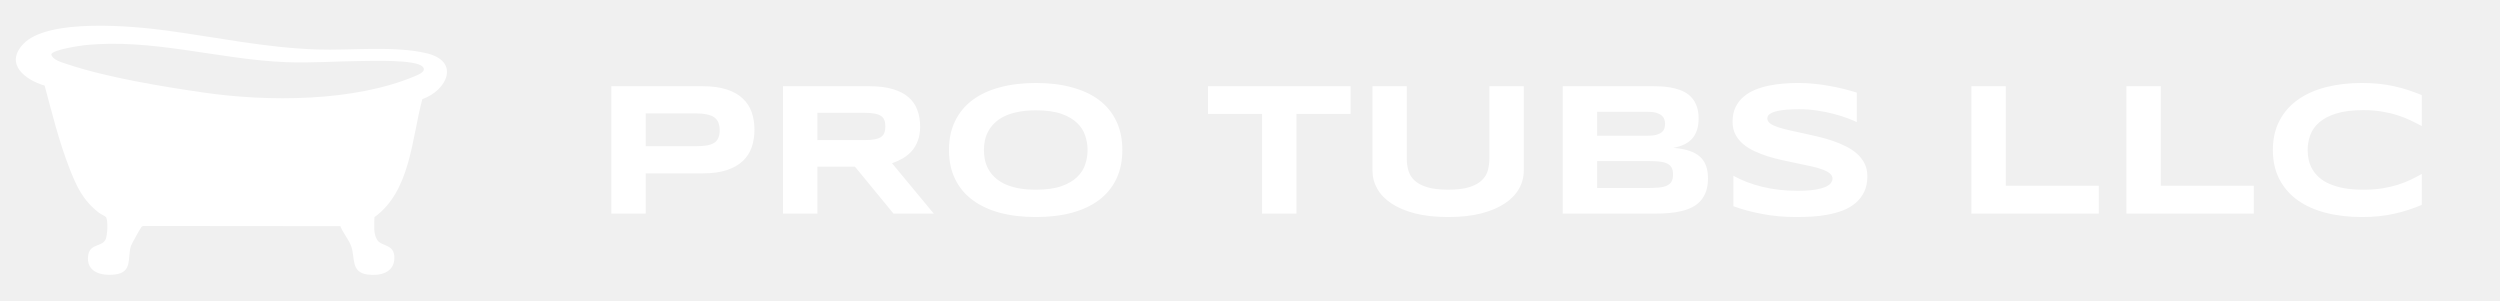
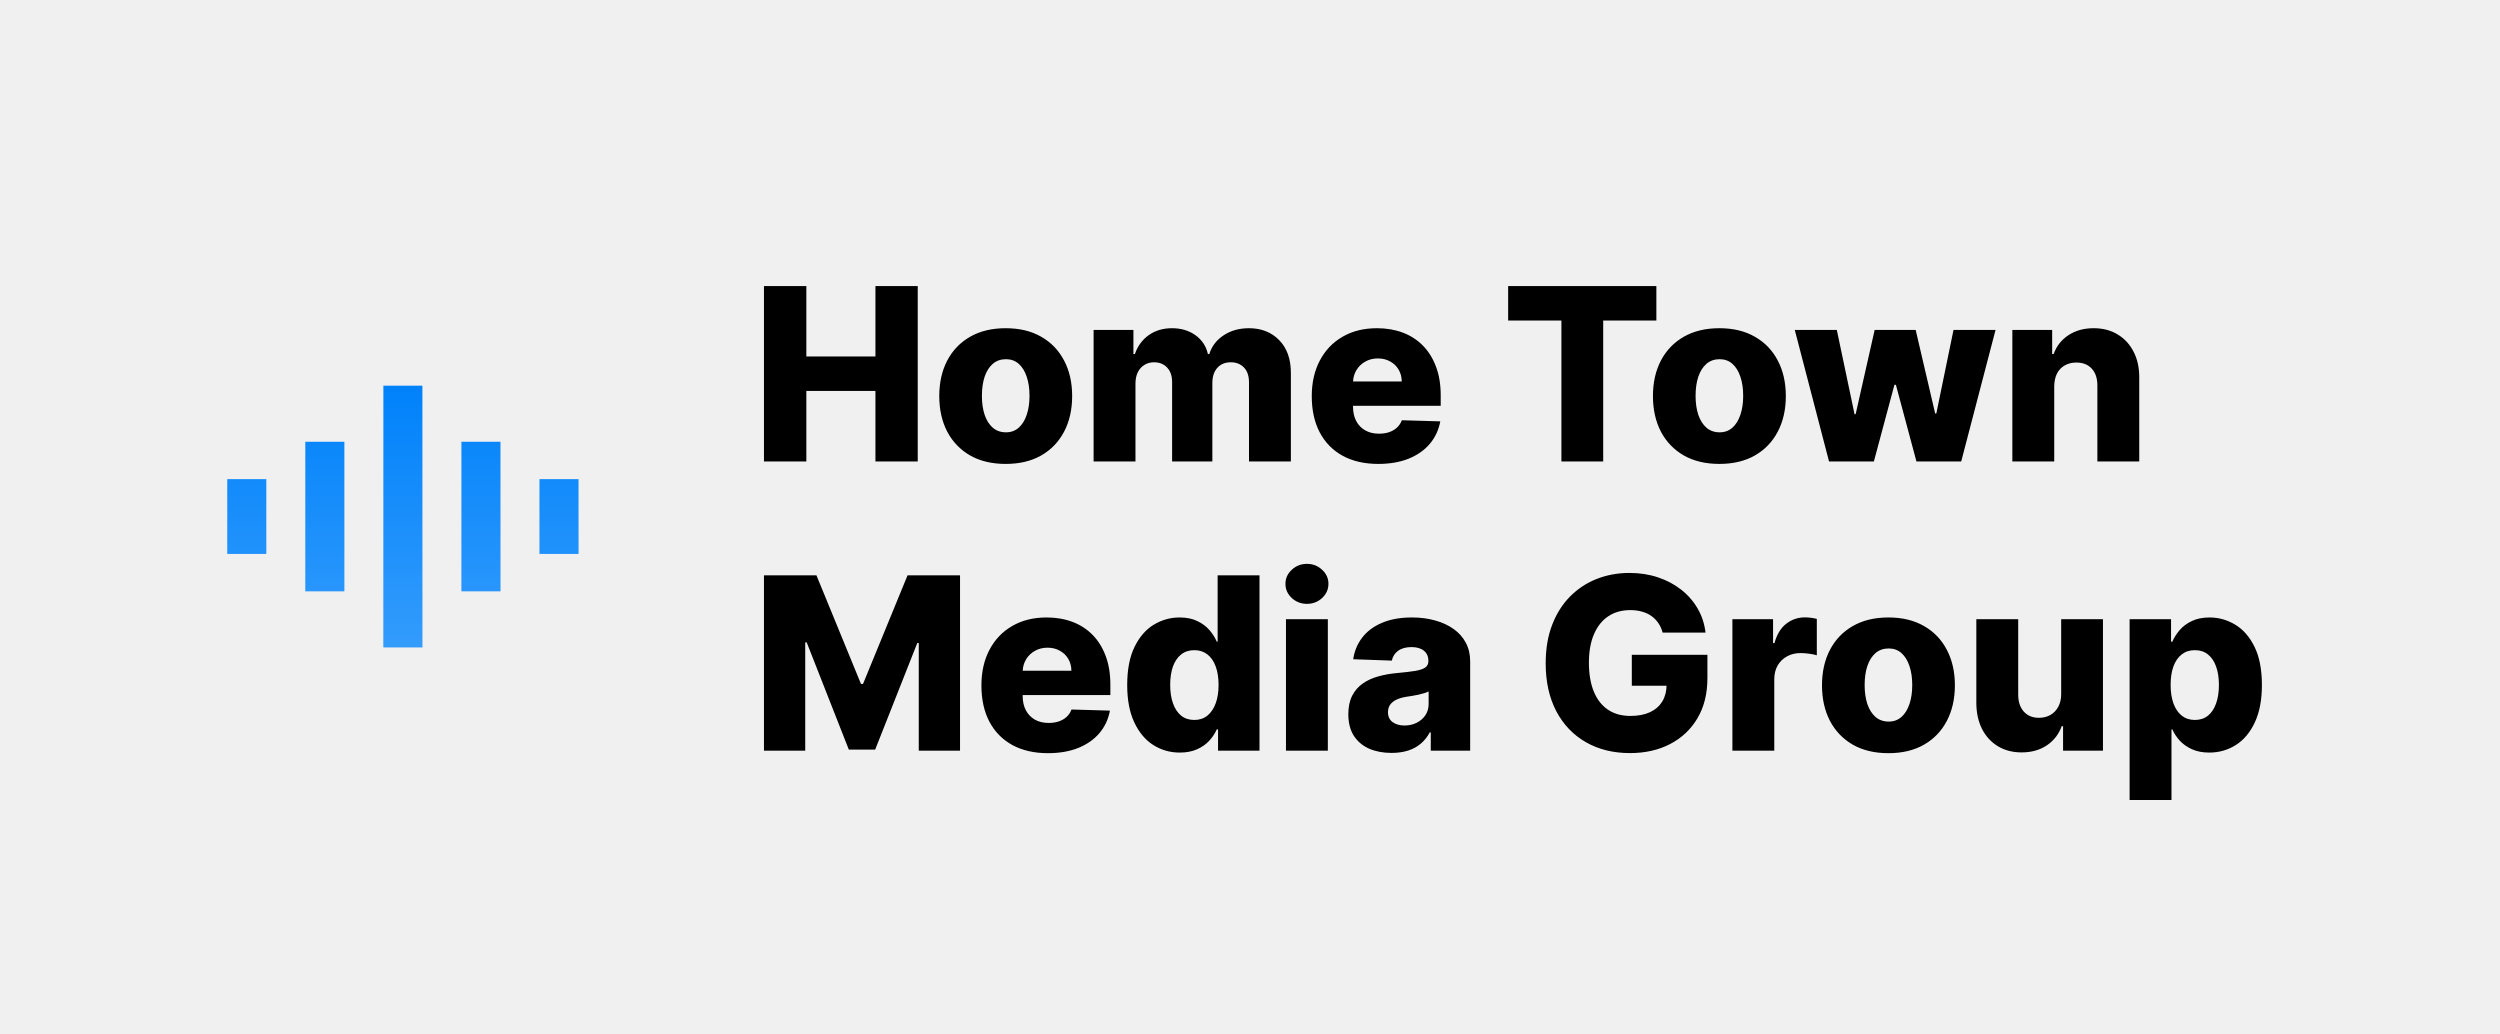
- <svg xmlns="http://www.w3.org/2000/svg" width="1264" height="152" viewBox="0 0 1264 152" fill="none">
-   <path d="M381.453 65.578C381.453 68.797 380.984 71.766 380.047 74.484C379.109 77.172 377.594 79.5 375.5 81.469C373.438 83.406 370.75 84.922 367.438 86.016C364.125 87.109 360.094 87.656 355.344 87.656H326.469V108H309.078V43.594H355.344C360.094 43.594 364.125 44.141 367.438 45.234C370.75 46.297 373.438 47.812 375.5 49.781C377.594 51.719 379.109 54.031 380.047 56.719C380.984 59.406 381.453 62.359 381.453 65.578ZM363.875 65.859C363.875 64.359 363.656 63.078 363.219 62.016C362.812 60.922 362.125 60.031 361.156 59.344C360.188 58.656 358.922 58.156 357.359 57.844C355.797 57.5 353.875 57.328 351.594 57.328H326.469V73.922H351.594C353.875 73.922 355.797 73.797 357.359 73.547C358.922 73.266 360.188 72.812 361.156 72.188C362.125 71.531 362.812 70.688 363.219 69.656C363.656 68.625 363.875 67.359 363.875 65.859ZM413.281 108H395.891V43.594H439.484C444.172 43.594 448.141 44.078 451.391 45.047C454.672 46.016 457.328 47.391 459.359 49.172C461.422 50.953 462.906 53.109 463.812 55.641C464.75 58.141 465.219 60.938 465.219 64.031C465.219 66.75 464.828 69.125 464.047 71.156C463.297 73.188 462.266 74.938 460.953 76.406C459.672 77.844 458.172 79.062 456.453 80.062C454.734 81.062 452.922 81.891 451.016 82.547L472.109 108H451.766L432.266 84.281H413.281V108ZM447.641 63.938C447.641 62.688 447.469 61.625 447.125 60.75C446.812 59.875 446.25 59.172 445.438 58.641C444.625 58.078 443.531 57.672 442.156 57.422C440.812 57.172 439.125 57.047 437.094 57.047H413.281V70.828H437.094C439.125 70.828 440.812 70.703 442.156 70.453C443.531 70.203 444.625 69.812 445.438 69.281C446.25 68.719 446.812 68 447.125 67.125C447.469 66.25 447.641 65.188 447.641 63.938ZM567.453 75.844C567.453 81.375 566.438 86.266 564.406 90.516C562.375 94.734 559.469 98.266 555.688 101.109C551.906 103.953 547.312 106.109 541.906 107.578C536.531 109.016 530.484 109.734 523.766 109.734C517.047 109.734 510.969 109.016 505.531 107.578C500.125 106.109 495.516 103.953 491.703 101.109C487.891 98.266 484.953 94.734 482.891 90.516C480.828 86.266 479.797 81.375 479.797 75.844C479.797 70.312 480.828 65.438 482.891 61.219C484.953 56.969 487.891 53.422 491.703 50.578C495.516 47.734 500.125 45.594 505.531 44.156C510.969 42.688 517.047 41.953 523.766 41.953C530.484 41.953 536.531 42.688 541.906 44.156C547.312 45.594 551.906 47.734 555.688 50.578C559.469 53.422 562.375 56.969 564.406 61.219C566.438 65.438 567.453 70.312 567.453 75.844ZM549.875 75.844C549.875 73.438 549.484 71.047 548.703 68.672C547.953 66.266 546.594 64.109 544.625 62.203C542.688 60.297 540.031 58.75 536.656 57.562C533.281 56.375 528.984 55.781 523.766 55.781C520.266 55.781 517.188 56.062 514.531 56.625C511.875 57.156 509.578 57.906 507.641 58.875C505.703 59.844 504.078 60.984 502.766 62.297C501.453 63.578 500.406 64.969 499.625 66.469C498.844 67.938 498.281 69.484 497.938 71.109C497.625 72.703 497.469 74.281 497.469 75.844C497.469 77.438 497.625 79.047 497.938 80.672C498.281 82.297 498.844 83.859 499.625 85.359C500.406 86.828 501.453 88.203 502.766 89.484C504.078 90.766 505.703 91.891 507.641 92.859C509.578 93.797 511.875 94.547 514.531 95.109C517.188 95.641 520.266 95.906 523.766 95.906C528.984 95.906 533.281 95.312 536.656 94.125C540.031 92.938 542.688 91.391 544.625 89.484C546.594 87.578 547.953 85.438 548.703 83.062C549.484 80.656 549.875 78.25 549.875 75.844ZM655.484 57.609V108H638.094V57.609H610.766V43.594H682.859V57.609H655.484ZM770.422 86.297C770.422 89.516 769.625 92.547 768.031 95.391C766.438 98.234 764.047 100.719 760.859 102.844C757.672 104.969 753.688 106.656 748.906 107.906C744.156 109.125 738.594 109.734 732.219 109.734C725.844 109.734 720.25 109.125 715.438 107.906C710.656 106.656 706.672 104.969 703.484 102.844C700.297 100.719 697.906 98.234 696.312 95.391C694.719 92.547 693.922 89.516 693.922 86.297V43.594H711.266V80.062C711.266 82.219 711.531 84.266 712.062 86.203C712.625 88.109 713.656 89.781 715.156 91.219C716.688 92.656 718.812 93.797 721.531 94.641C724.281 95.484 727.844 95.906 732.219 95.906C736.562 95.906 740.094 95.484 742.812 94.641C745.531 93.797 747.641 92.656 749.141 91.219C750.672 89.781 751.703 88.109 752.234 86.203C752.766 84.266 753.031 82.219 753.031 80.062V43.594H770.422V86.297ZM863.562 90.234C863.562 92.734 863.234 94.906 862.578 96.75C861.922 98.594 861 100.188 859.812 101.531C858.656 102.844 857.25 103.922 855.594 104.766C853.969 105.578 852.156 106.234 850.156 106.734C848.188 107.203 846.078 107.531 843.828 107.719C841.578 107.906 839.25 108 836.844 108H790.109V43.594H836C837.844 43.594 839.688 43.672 841.531 43.828C843.406 43.984 845.188 44.281 846.875 44.719C848.562 45.125 850.125 45.703 851.562 46.453C853.031 47.203 854.297 48.188 855.359 49.406C856.453 50.625 857.297 52.094 857.891 53.812C858.516 55.531 858.828 57.562 858.828 59.906C858.828 64.094 857.797 67.422 855.734 69.891C853.672 72.328 850.422 73.953 845.984 74.766C849.109 74.984 851.781 75.469 854 76.219C856.25 76.938 858.078 77.938 859.484 79.219C860.891 80.469 861.922 82.016 862.578 83.859C863.234 85.672 863.562 87.797 863.562 90.234ZM841.859 62.672C841.859 61.859 841.734 61.094 841.484 60.375C841.234 59.625 840.781 58.969 840.125 58.406C839.469 57.844 838.578 57.391 837.453 57.047C836.328 56.703 834.891 56.531 833.141 56.531H807.5V68.625H833.141C834.891 68.625 836.328 68.469 837.453 68.156C838.578 67.844 839.469 67.422 840.125 66.891C840.781 66.359 841.234 65.734 841.484 65.016C841.734 64.266 841.859 63.484 841.859 62.672ZM845.891 88.219C845.891 86.75 845.641 85.578 845.141 84.703C844.641 83.797 843.859 83.109 842.797 82.641C841.734 82.141 840.359 81.812 838.672 81.656C836.984 81.5 834.969 81.422 832.625 81.422H807.5V95.062H832.625C834.969 95.062 836.984 94.984 838.672 94.828C840.359 94.672 841.734 94.344 842.797 93.844C843.859 93.344 844.641 92.656 845.141 91.781C845.641 90.875 845.891 89.688 845.891 88.219ZM938.797 61.734C937.578 61.141 935.969 60.469 933.969 59.719C931.969 58.969 929.703 58.266 927.172 57.609C924.641 56.922 921.891 56.359 918.922 55.922C915.953 55.453 912.906 55.219 909.781 55.219C907.281 55.219 905.141 55.297 903.359 55.453C901.609 55.609 900.125 55.812 898.906 56.062C897.719 56.312 896.766 56.609 896.047 56.953C895.359 57.266 894.828 57.594 894.453 57.938C894.078 58.281 893.828 58.625 893.703 58.969C893.609 59.312 893.562 59.625 893.562 59.906C893.562 60.844 894.031 61.672 894.969 62.391C895.906 63.078 897.188 63.703 898.812 64.266C900.438 64.797 902.328 65.312 904.484 65.812C906.641 66.281 908.922 66.781 911.328 67.312C913.766 67.812 916.266 68.375 918.828 69C921.422 69.594 923.922 70.297 926.328 71.109C928.766 71.922 931.062 72.875 933.219 73.969C935.375 75.031 937.266 76.281 938.891 77.719C940.516 79.156 941.797 80.812 942.734 82.688C943.672 84.562 944.141 86.703 944.141 89.109C944.141 92.203 943.594 94.859 942.5 97.078C941.406 99.297 939.938 101.172 938.094 102.703C936.281 104.234 934.172 105.469 931.766 106.406C929.359 107.312 926.828 108.016 924.172 108.516C921.547 109.016 918.875 109.344 916.156 109.5C913.469 109.656 910.906 109.734 908.469 109.734C902.094 109.734 896.188 109.203 890.75 108.141C885.344 107.109 880.562 105.812 876.406 104.25V88.875C880.688 91.25 885.562 93.109 891.031 94.453C896.531 95.797 902.406 96.469 908.656 96.469C912.344 96.469 915.344 96.281 917.656 95.906C920 95.5 921.828 95 923.141 94.406C924.453 93.781 925.344 93.109 925.812 92.391C926.281 91.672 926.516 90.984 926.516 90.328C926.516 89.297 926.047 88.406 925.109 87.656C924.172 86.875 922.891 86.203 921.266 85.641C919.641 85.047 917.75 84.516 915.594 84.047C913.438 83.547 911.141 83.062 908.703 82.594C906.297 82.094 903.812 81.562 901.25 81C898.688 80.438 896.188 79.781 893.75 79.031C891.344 78.25 889.062 77.359 886.906 76.359C884.75 75.328 882.859 74.125 881.234 72.75C879.609 71.344 878.328 69.734 877.391 67.922C876.453 66.078 875.984 63.953 875.984 61.547C875.984 58.703 876.484 56.25 877.484 54.188C878.484 52.125 879.828 50.375 881.516 48.938C883.234 47.469 885.203 46.281 887.422 45.375C889.672 44.469 892.031 43.766 894.5 43.266C896.969 42.766 899.469 42.422 902 42.234C904.531 42.047 906.938 41.953 909.219 41.953C911.719 41.953 914.281 42.078 916.906 42.328C919.562 42.578 922.172 42.938 924.734 43.406C927.297 43.844 929.766 44.359 932.141 44.953C934.547 45.547 936.766 46.172 938.797 46.828V61.734ZM996.734 108V43.594H1014.12V93.891H1061.14V108H996.734ZM1075.11 108V43.594H1092.5V93.891H1139.52V108H1075.11ZM1224.45 103.594C1222.2 104.531 1219.94 105.375 1217.66 106.125C1215.38 106.875 1213.02 107.516 1210.58 108.047C1208.14 108.609 1205.56 109.031 1202.84 109.312C1200.16 109.594 1197.27 109.734 1194.17 109.734C1187.61 109.734 1181.56 109.031 1176.03 107.625C1170.53 106.219 1165.78 104.109 1161.78 101.297C1157.81 98.453 1154.72 94.922 1152.5 90.703C1150.28 86.453 1149.17 81.5 1149.17 75.844C1149.17 70.188 1150.28 65.25 1152.5 61.031C1154.72 56.781 1157.81 53.25 1161.78 50.438C1165.78 47.594 1170.53 45.469 1176.03 44.062C1181.56 42.656 1187.61 41.953 1194.17 41.953C1197.27 41.953 1200.16 42.094 1202.84 42.375C1205.56 42.656 1208.14 43.078 1210.58 43.641C1213.02 44.172 1215.38 44.812 1217.66 45.562C1219.94 46.312 1222.2 47.156 1224.45 48.094V63.75C1222.67 62.781 1220.8 61.828 1218.83 60.891C1216.86 59.922 1214.69 59.062 1212.31 58.312C1209.94 57.531 1207.33 56.906 1204.48 56.438C1201.64 55.938 1198.44 55.688 1194.88 55.688C1189.41 55.688 1184.86 56.25 1181.23 57.375C1177.64 58.5 1174.77 60 1172.61 61.875C1170.45 63.75 1168.94 65.906 1168.06 68.344C1167.19 70.75 1166.75 73.25 1166.75 75.844C1166.75 77.562 1166.94 79.266 1167.31 80.953C1167.69 82.609 1168.31 84.188 1169.19 85.688C1170.06 87.156 1171.2 88.516 1172.61 89.766C1174.02 91.016 1175.77 92.094 1177.86 93C1179.95 93.906 1182.39 94.625 1185.17 95.156C1187.98 95.656 1191.22 95.906 1194.88 95.906C1198.44 95.906 1201.64 95.688 1204.48 95.25C1207.33 94.781 1209.94 94.172 1212.31 93.422C1214.69 92.672 1216.86 91.828 1218.83 90.891C1220.8 89.922 1222.67 88.938 1224.45 87.938V103.594Z" fill="white" />
-   <g clip-path="url(#clip0_147_7)">
-     <path d="M172.074 114.343L72.587 114.252C72.118 114.247 71.84 114.487 71.514 114.781C71.103 115.15 66.437 123.531 66.176 124.403C64.334 130.459 67.179 137.701 58.12 138.786C51.222 139.609 43.278 137.562 44.602 128.989C45.536 122.933 51.905 124.969 53.486 120.8C54.313 118.619 54.713 111.799 53.646 109.843C53.384 109.367 50.822 108.212 49.951 107.528C41.804 101.071 38.799 94.481 35.088 84.993C29.814 71.502 26.333 57.252 22.569 43.28C12.896 40.447 2.186 32.494 11.71 22.3C24.117 9.023 67.484 13.182 84.258 15.448C109.633 18.88 134.345 24.145 160.12 25.016C177.21 25.593 199.611 23.022 215.835 26.962C232.871 31.093 225.963 45.755 213.534 50.122C208.131 70.203 207.544 96.613 189.323 109.8C189.232 113.413 188.693 117.94 190.615 121.163C192.825 124.862 199.547 123.088 199.397 130.533C199.248 138.017 191.971 139.641 185.81 138.797C177.252 137.621 179.66 130.464 177.589 124.579C176.345 121.046 173.451 117.839 172.063 114.343H172.074ZM213.657 33.686C210.08 30.029 188.293 30.805 182.543 30.853C170.008 30.96 157.259 31.927 144.638 31.43C110.62 30.094 76.906 19.248 42.696 22.862C40.214 23.124 26.515 25.192 25.933 27.464C26.557 30.404 31.495 31.601 34.138 32.488C54.014 39.164 82.128 43.788 103.109 46.819C135.605 51.517 178.763 51.485 209.519 38.614C211.217 37.903 216.065 36.144 213.657 33.68V33.686Z" fill="white" />
-   </g>
+ <svg xmlns="http://www.w3.org/2000/svg" width="363" height="150" viewBox="0 0 363 150" fill="none">
+   <path fill-rule="evenodd" clip-rule="evenodd" d="M84 80.429H78.333V69.571H84V80.429ZM72.667 85.857H67V64.143H72.667V85.857ZM61.333 94H55.667V56H61.333V94ZM50 85.857H44.333V64.143H50V85.857ZM38.667 80.429H33V69.571H38.667V80.429Z" fill="#0082FB" />
+   <path fill-rule="evenodd" clip-rule="evenodd" d="M84 80.429H78.333V69.571H84V80.429ZM72.667 85.857H67V64.143H72.667V85.857ZM61.333 94H55.667V56H61.333V94ZM50 85.857H44.333V64.143H50V85.857ZM38.667 80.429H33V69.571H38.667V80.429Z" fill="url(#paint0_linear_189_10)" fill-opacity="0.2" />
+   <path d="M110.927 67V41.539H117.081V51.758H127.114V41.539H133.255V67H127.114V56.768H117.081V67H110.927ZM146.029 67.361C144.023 67.361 142.3 66.95 140.857 66.13C139.424 65.301 138.317 64.149 137.538 62.674C136.767 61.19 136.382 59.47 136.382 57.514C136.382 55.55 136.767 53.83 137.538 52.355C138.317 50.871 139.424 49.719 140.857 48.899C142.3 48.07 144.023 47.656 146.029 47.656C148.035 47.656 149.755 48.07 151.189 48.899C152.631 49.719 153.737 50.871 154.508 52.355C155.287 53.83 155.677 55.55 155.677 57.514C155.677 59.47 155.287 61.19 154.508 62.674C153.737 64.149 152.631 65.301 151.189 66.13C149.755 66.95 148.035 67.361 146.029 67.361ZM146.067 62.773C146.796 62.773 147.413 62.549 147.919 62.102C148.424 61.654 148.81 61.033 149.075 60.237C149.349 59.441 149.485 58.521 149.485 57.477C149.485 56.416 149.349 55.488 149.075 54.692C148.81 53.897 148.424 53.275 147.919 52.827C147.413 52.38 146.796 52.156 146.067 52.156C145.312 52.156 144.674 52.38 144.152 52.827C143.638 53.275 143.244 53.897 142.971 54.692C142.706 55.488 142.573 56.416 142.573 57.477C142.573 58.521 142.706 59.441 142.971 60.237C143.244 61.033 143.638 61.654 144.152 62.102C144.674 62.549 145.312 62.773 146.067 62.773ZM158.791 67V47.904H164.572V51.41H164.783C165.181 50.25 165.852 49.334 166.797 48.663C167.742 47.991 168.869 47.656 170.179 47.656C171.505 47.656 172.64 47.995 173.585 48.675C174.53 49.355 175.131 50.266 175.388 51.41H175.587C175.943 50.275 176.639 49.367 177.675 48.687C178.711 47.999 179.934 47.656 181.343 47.656C183.15 47.656 184.617 48.236 185.744 49.396C186.871 50.548 187.435 52.131 187.435 54.145V67H181.355V55.538C181.355 54.584 181.111 53.859 180.622 53.362C180.133 52.856 179.499 52.603 178.72 52.603C177.883 52.603 177.224 52.877 176.743 53.424C176.27 53.963 176.034 54.688 176.034 55.6V67H170.191V55.475C170.191 54.589 169.951 53.888 169.47 53.374C168.989 52.861 168.355 52.603 167.568 52.603C167.038 52.603 166.569 52.732 166.163 52.989C165.757 53.238 165.438 53.594 165.206 54.058C164.982 54.522 164.87 55.069 164.87 55.699V67H158.791ZM200.128 67.361C198.13 67.361 196.406 66.967 194.956 66.18C193.514 65.384 192.403 64.252 191.624 62.785C190.853 61.31 190.468 59.557 190.468 57.527C190.468 55.554 190.858 53.83 191.637 52.355C192.416 50.871 193.514 49.719 194.931 48.899C196.348 48.07 198.018 47.656 199.941 47.656C201.301 47.656 202.544 47.867 203.671 48.29C204.798 48.712 205.772 49.338 206.593 50.167C207.413 50.996 208.051 52.019 208.507 53.238C208.963 54.448 209.191 55.836 209.191 57.402V58.919H192.594V55.388H203.534C203.526 54.742 203.373 54.166 203.074 53.66C202.776 53.155 202.366 52.761 201.843 52.479C201.33 52.189 200.737 52.044 200.066 52.044C199.386 52.044 198.777 52.197 198.238 52.504C197.699 52.803 197.273 53.213 196.958 53.735C196.643 54.249 196.477 54.833 196.46 55.488V59.081C196.46 59.86 196.614 60.544 196.92 61.132C197.227 61.712 197.662 62.164 198.226 62.487C198.789 62.81 199.461 62.972 200.24 62.972C200.778 62.972 201.267 62.897 201.707 62.748C202.146 62.599 202.523 62.379 202.838 62.089C203.153 61.799 203.389 61.443 203.547 61.02L209.129 61.182C208.897 62.433 208.387 63.523 207.6 64.451C206.82 65.371 205.797 66.088 204.529 66.602C203.261 67.108 201.794 67.361 200.128 67.361ZM218.984 46.537V41.539H240.504V46.537H232.784V67H226.717V46.537H218.984ZM249.654 67.361C247.649 67.361 245.925 66.95 244.483 66.13C243.049 65.301 241.942 64.149 241.163 62.674C240.393 61.19 240.007 59.47 240.007 57.514C240.007 55.55 240.393 53.83 241.163 52.355C241.942 50.871 243.049 49.719 244.483 48.899C245.925 48.07 247.649 47.656 249.654 47.656C251.66 47.656 253.38 48.07 254.814 48.899C256.256 49.719 257.362 50.871 258.133 52.355C258.912 53.83 259.302 55.55 259.302 57.514C259.302 59.47 258.912 61.19 258.133 62.674C257.362 64.149 256.256 65.301 254.814 66.13C253.38 66.95 251.66 67.361 249.654 67.361ZM249.692 62.773C250.421 62.773 251.039 62.549 251.544 62.102C252.05 61.654 252.435 61.033 252.7 60.237C252.974 59.441 253.111 58.521 253.111 57.477C253.111 56.416 252.974 55.488 252.7 54.692C252.435 53.897 252.05 53.275 251.544 52.827C251.039 52.38 250.421 52.156 249.692 52.156C248.938 52.156 248.299 52.38 247.777 52.827C247.263 53.275 246.87 53.897 246.596 54.692C246.331 55.488 246.198 56.416 246.198 57.477C246.198 58.521 246.331 59.441 246.596 60.237C246.87 61.033 247.263 61.654 247.777 62.102C248.299 62.549 248.938 62.773 249.692 62.773ZM265.574 67L260.601 47.904H266.705L269.279 60.137H269.44L272.2 47.904H278.155L280.99 60.05H281.151L283.65 47.904H289.754L284.769 67H278.267L275.283 55.873H275.072L272.088 67H265.574ZM298.274 56.109V67H292.194V47.904H297.975V51.41H298.187C298.609 50.241 299.33 49.326 300.35 48.663C301.369 47.991 302.583 47.656 303.992 47.656C305.335 47.656 306.5 47.958 307.486 48.563C308.48 49.16 309.251 49.997 309.798 51.074C310.354 52.144 310.627 53.395 310.619 54.829V67H304.539V56.022C304.548 54.962 304.278 54.133 303.731 53.536C303.193 52.939 302.443 52.641 301.481 52.641C300.843 52.641 300.279 52.782 299.79 53.063C299.31 53.337 298.937 53.731 298.671 54.245C298.415 54.758 298.282 55.38 298.274 56.109ZM110.927 83.539H118.548L125.013 99.303H125.311L131.776 83.539H139.397V109H133.404V93.36H133.193L127.076 108.838H123.247L117.131 93.273H116.919V109H110.927V83.539ZM152.161 109.361C150.164 109.361 148.44 108.967 146.99 108.179C145.547 107.384 144.437 106.252 143.658 104.785C142.887 103.31 142.502 101.557 142.502 99.527C142.502 97.554 142.891 95.83 143.67 94.355C144.449 92.871 145.547 91.719 146.965 90.899C148.382 90.07 150.052 89.656 151.975 89.656C153.334 89.656 154.577 89.867 155.705 90.29C156.832 90.712 157.806 91.338 158.626 92.167C159.447 92.996 160.085 94.019 160.541 95.238C160.997 96.448 161.224 97.836 161.224 99.402V100.919H144.627V97.388H155.568C155.56 96.742 155.406 96.166 155.108 95.66C154.809 95.155 154.399 94.761 153.877 94.479C153.363 94.189 152.771 94.044 152.099 94.044C151.42 94.044 150.81 94.197 150.272 94.504C149.733 94.802 149.306 95.213 148.991 95.735C148.676 96.249 148.51 96.833 148.494 97.488V101.081C148.494 101.86 148.647 102.544 148.954 103.132C149.261 103.712 149.696 104.164 150.259 104.487C150.823 104.81 151.494 104.972 152.273 104.972C152.812 104.972 153.301 104.897 153.74 104.748C154.18 104.599 154.557 104.379 154.872 104.089C155.187 103.799 155.423 103.443 155.58 103.02L161.162 103.182C160.93 104.433 160.42 105.523 159.633 106.451C158.854 107.371 157.83 108.088 156.562 108.602C155.294 109.108 153.827 109.361 152.161 109.361ZM171.304 109.274C169.895 109.274 168.614 108.909 167.462 108.179C166.31 107.45 165.39 106.356 164.702 104.897C164.014 103.439 163.67 101.628 163.67 99.465C163.67 97.218 164.027 95.37 164.74 93.92C165.452 92.469 166.385 91.396 167.537 90.7C168.697 90.004 169.945 89.656 171.279 89.656C172.282 89.656 173.14 89.83 173.852 90.178C174.565 90.517 175.154 90.957 175.618 91.496C176.082 92.034 176.434 92.594 176.675 93.174H176.799V83.539H182.878V109H176.861V105.904H176.675C176.418 106.493 176.053 107.044 175.58 107.558C175.108 108.072 174.515 108.486 173.803 108.801C173.098 109.116 172.265 109.274 171.304 109.274ZM173.417 104.537C174.155 104.537 174.785 104.33 175.307 103.915C175.829 103.493 176.231 102.9 176.513 102.137C176.795 101.375 176.936 100.48 176.936 99.452C176.936 98.408 176.795 97.508 176.513 96.754C176.239 96 175.837 95.42 175.307 95.014C174.785 94.608 174.155 94.405 173.417 94.405C172.663 94.405 172.025 94.612 171.503 95.026C170.981 95.441 170.583 96.025 170.309 96.779C170.044 97.533 169.911 98.424 169.911 99.452C169.911 100.48 170.048 101.375 170.322 102.137C170.595 102.9 170.989 103.493 171.503 103.915C172.025 104.33 172.663 104.537 173.417 104.537ZM186.723 109V89.904H192.802V109H186.723ZM189.769 87.679C188.915 87.679 188.182 87.397 187.568 86.833C186.955 86.262 186.648 85.574 186.648 84.77C186.648 83.974 186.955 83.294 187.568 82.731C188.182 82.159 188.915 81.873 189.769 81.873C190.631 81.873 191.364 82.159 191.969 82.731C192.583 83.294 192.889 83.974 192.889 84.77C192.889 85.574 192.583 86.262 191.969 86.833C191.364 87.397 190.631 87.679 189.769 87.679ZM202.055 109.323C200.836 109.323 199.755 109.12 198.81 108.714C197.873 108.3 197.132 107.678 196.585 106.849C196.046 106.012 195.777 104.964 195.777 103.704C195.777 102.643 195.963 101.748 196.336 101.019C196.709 100.289 197.223 99.697 197.878 99.241C198.532 98.785 199.287 98.441 200.14 98.209C200.994 97.969 201.906 97.807 202.875 97.724C203.961 97.625 204.835 97.521 205.499 97.413C206.162 97.297 206.642 97.136 206.941 96.928C207.247 96.713 207.401 96.41 207.401 96.021V95.959C207.401 95.32 207.181 94.827 206.742 94.479C206.302 94.131 205.71 93.957 204.964 93.957C204.16 93.957 203.514 94.131 203.025 94.479C202.536 94.827 202.225 95.308 202.092 95.921L196.485 95.722C196.651 94.562 197.078 93.526 197.766 92.614C198.462 91.694 199.415 90.973 200.625 90.451C201.843 89.921 203.306 89.656 205.014 89.656C206.232 89.656 207.355 89.801 208.383 90.091C209.411 90.373 210.306 90.787 211.068 91.334C211.831 91.873 212.419 92.536 212.834 93.323C213.256 94.11 213.468 95.01 213.468 96.021V109H207.749V106.34H207.6C207.26 106.986 206.825 107.533 206.294 107.981C205.772 108.428 205.155 108.764 204.442 108.988C203.737 109.211 202.942 109.323 202.055 109.323ZM203.932 105.345C204.587 105.345 205.175 105.212 205.697 104.947C206.228 104.682 206.651 104.317 206.966 103.853C207.28 103.381 207.438 102.834 207.438 102.212V100.397C207.264 100.488 207.053 100.571 206.804 100.646C206.564 100.72 206.298 100.791 206.008 100.857C205.718 100.923 205.42 100.981 205.113 101.031C204.806 101.081 204.512 101.126 204.23 101.168C203.659 101.259 203.17 101.4 202.763 101.59C202.366 101.781 202.059 102.03 201.843 102.336C201.636 102.635 201.533 102.991 201.533 103.406C201.533 104.035 201.756 104.516 202.204 104.848C202.66 105.179 203.236 105.345 203.932 105.345ZM241.415 91.856C241.274 91.334 241.067 90.874 240.793 90.476C240.52 90.07 240.184 89.726 239.786 89.444C239.389 89.162 238.933 88.951 238.419 88.81C237.905 88.661 237.341 88.586 236.728 88.586C235.493 88.586 234.424 88.885 233.521 89.481C232.626 90.078 231.933 90.948 231.444 92.092C230.955 93.228 230.711 94.608 230.711 96.232C230.711 97.865 230.947 99.257 231.42 100.409C231.892 101.561 232.576 102.44 233.471 103.045C234.366 103.65 235.452 103.953 236.728 103.953C237.855 103.953 238.808 103.77 239.588 103.406C240.375 103.033 240.972 102.506 241.378 101.827C241.784 101.147 241.987 100.347 241.987 99.427L243.131 99.564H236.939V95.076H247.917V98.445C247.917 100.724 247.432 102.676 246.463 104.301C245.501 105.925 244.175 107.172 242.484 108.043C240.802 108.913 238.866 109.348 236.678 109.348C234.25 109.348 232.116 108.822 230.276 107.769C228.436 106.717 227.002 105.216 225.974 103.269C224.947 101.313 224.433 98.992 224.433 96.307C224.433 94.218 224.744 92.366 225.365 90.75C225.987 89.125 226.853 87.749 227.963 86.622C229.082 85.495 230.375 84.641 231.842 84.061C233.318 83.481 234.905 83.191 236.604 83.191C238.079 83.191 239.451 83.402 240.719 83.825C241.995 84.248 243.122 84.844 244.1 85.615C245.087 86.386 245.886 87.302 246.5 88.363C247.113 89.424 247.494 90.588 247.644 91.856H241.415ZM251.544 109V89.904H257.449V93.385H257.648C257.996 92.125 258.564 91.189 259.352 90.576C260.139 89.954 261.055 89.643 262.099 89.643C262.381 89.643 262.671 89.664 262.969 89.705C263.268 89.738 263.545 89.792 263.802 89.867V95.151C263.512 95.051 263.131 94.972 262.659 94.914C262.194 94.856 261.78 94.827 261.415 94.827C260.694 94.827 260.044 94.989 259.463 95.312C258.892 95.627 258.44 96.07 258.108 96.642C257.785 97.206 257.624 97.869 257.624 98.632V109H251.544ZM274.202 109.361C272.196 109.361 270.472 108.95 269.03 108.13C267.596 107.301 266.49 106.149 265.711 104.674C264.94 103.19 264.554 101.47 264.554 99.514C264.554 97.55 264.94 95.83 265.711 94.355C266.49 92.871 267.596 91.719 269.03 90.899C270.472 90.07 272.196 89.656 274.202 89.656C276.208 89.656 277.927 90.07 279.361 90.899C280.803 91.719 281.91 92.871 282.681 94.355C283.46 95.83 283.849 97.55 283.849 99.514C283.849 101.47 283.46 103.19 282.681 104.674C281.91 106.149 280.803 107.301 279.361 108.13C277.927 108.95 276.208 109.361 274.202 109.361ZM274.239 104.773C274.968 104.773 275.586 104.549 276.091 104.102C276.597 103.654 276.982 103.033 277.248 102.237C277.521 101.441 277.658 100.521 277.658 99.477C277.658 98.416 277.521 97.488 277.248 96.692C276.982 95.897 276.597 95.275 276.091 94.827C275.586 94.38 274.968 94.156 274.239 94.156C273.485 94.156 272.847 94.38 272.325 94.827C271.811 95.275 271.417 95.897 271.143 96.692C270.878 97.488 270.746 98.416 270.746 99.477C270.746 100.521 270.878 101.441 271.143 102.237C271.417 103.033 271.811 103.654 272.325 104.102C272.847 104.549 273.485 104.773 274.239 104.773ZM299.284 100.757V89.904H305.351V109H299.557V105.444H299.358C298.936 106.613 298.215 107.541 297.195 108.229C296.184 108.909 294.961 109.249 293.528 109.249C292.226 109.249 291.083 108.95 290.096 108.354C289.11 107.757 288.343 106.924 287.796 105.855C287.249 104.777 286.972 103.517 286.963 102.075V89.904H293.043V100.882C293.051 101.918 293.325 102.734 293.863 103.331C294.402 103.928 295.136 104.226 296.064 104.226C296.669 104.226 297.212 104.093 297.692 103.828C298.181 103.555 298.567 103.161 298.849 102.647C299.139 102.125 299.284 101.495 299.284 100.757ZM309.22 116.161V89.904H315.237V93.174H315.424C315.672 92.594 316.025 92.034 316.481 91.496C316.945 90.957 317.533 90.517 318.246 90.178C318.967 89.83 319.829 89.656 320.832 89.656C322.158 89.656 323.397 90.004 324.549 90.7C325.709 91.396 326.646 92.469 327.359 93.92C328.071 95.37 328.428 97.218 328.428 99.465C328.428 101.628 328.084 103.439 327.396 104.897C326.716 106.356 325.796 107.45 324.636 108.179C323.484 108.909 322.203 109.274 320.794 109.274C319.833 109.274 319 109.116 318.296 108.801C317.591 108.486 316.999 108.072 316.518 107.558C316.045 107.044 315.681 106.493 315.424 105.904H315.299V116.161H309.22ZM315.175 99.452C315.175 100.48 315.312 101.375 315.585 102.137C315.867 102.9 316.269 103.493 316.791 103.915C317.322 104.33 317.956 104.537 318.693 104.537C319.439 104.537 320.073 104.33 320.596 103.915C321.118 103.493 321.511 102.9 321.777 102.137C322.05 101.375 322.187 100.48 322.187 99.452C322.187 98.424 322.05 97.533 321.777 96.779C321.511 96.025 321.118 95.441 320.596 95.026C320.082 94.612 319.448 94.405 318.693 94.405C317.948 94.405 317.313 94.608 316.791 95.014C316.269 95.42 315.867 96 315.585 96.754C315.312 97.508 315.175 98.408 315.175 99.452Z" fill="black" />
  <defs>
-     <clipPath id="clip0_147_7">
-       <rect width="218" height="126" fill="white" transform="translate(8 13)" />
-     </clipPath>
+     <linearGradient id="paint0_linear_189_10" x1="58.5" y1="56" x2="58.5" y2="94" gradientUnits="userSpaceOnUse">
+       <stop stop-color="white" stop-opacity="0" />
+       <stop offset="1" stop-color="white" />
+     </linearGradient>
  </defs>
</svg>
